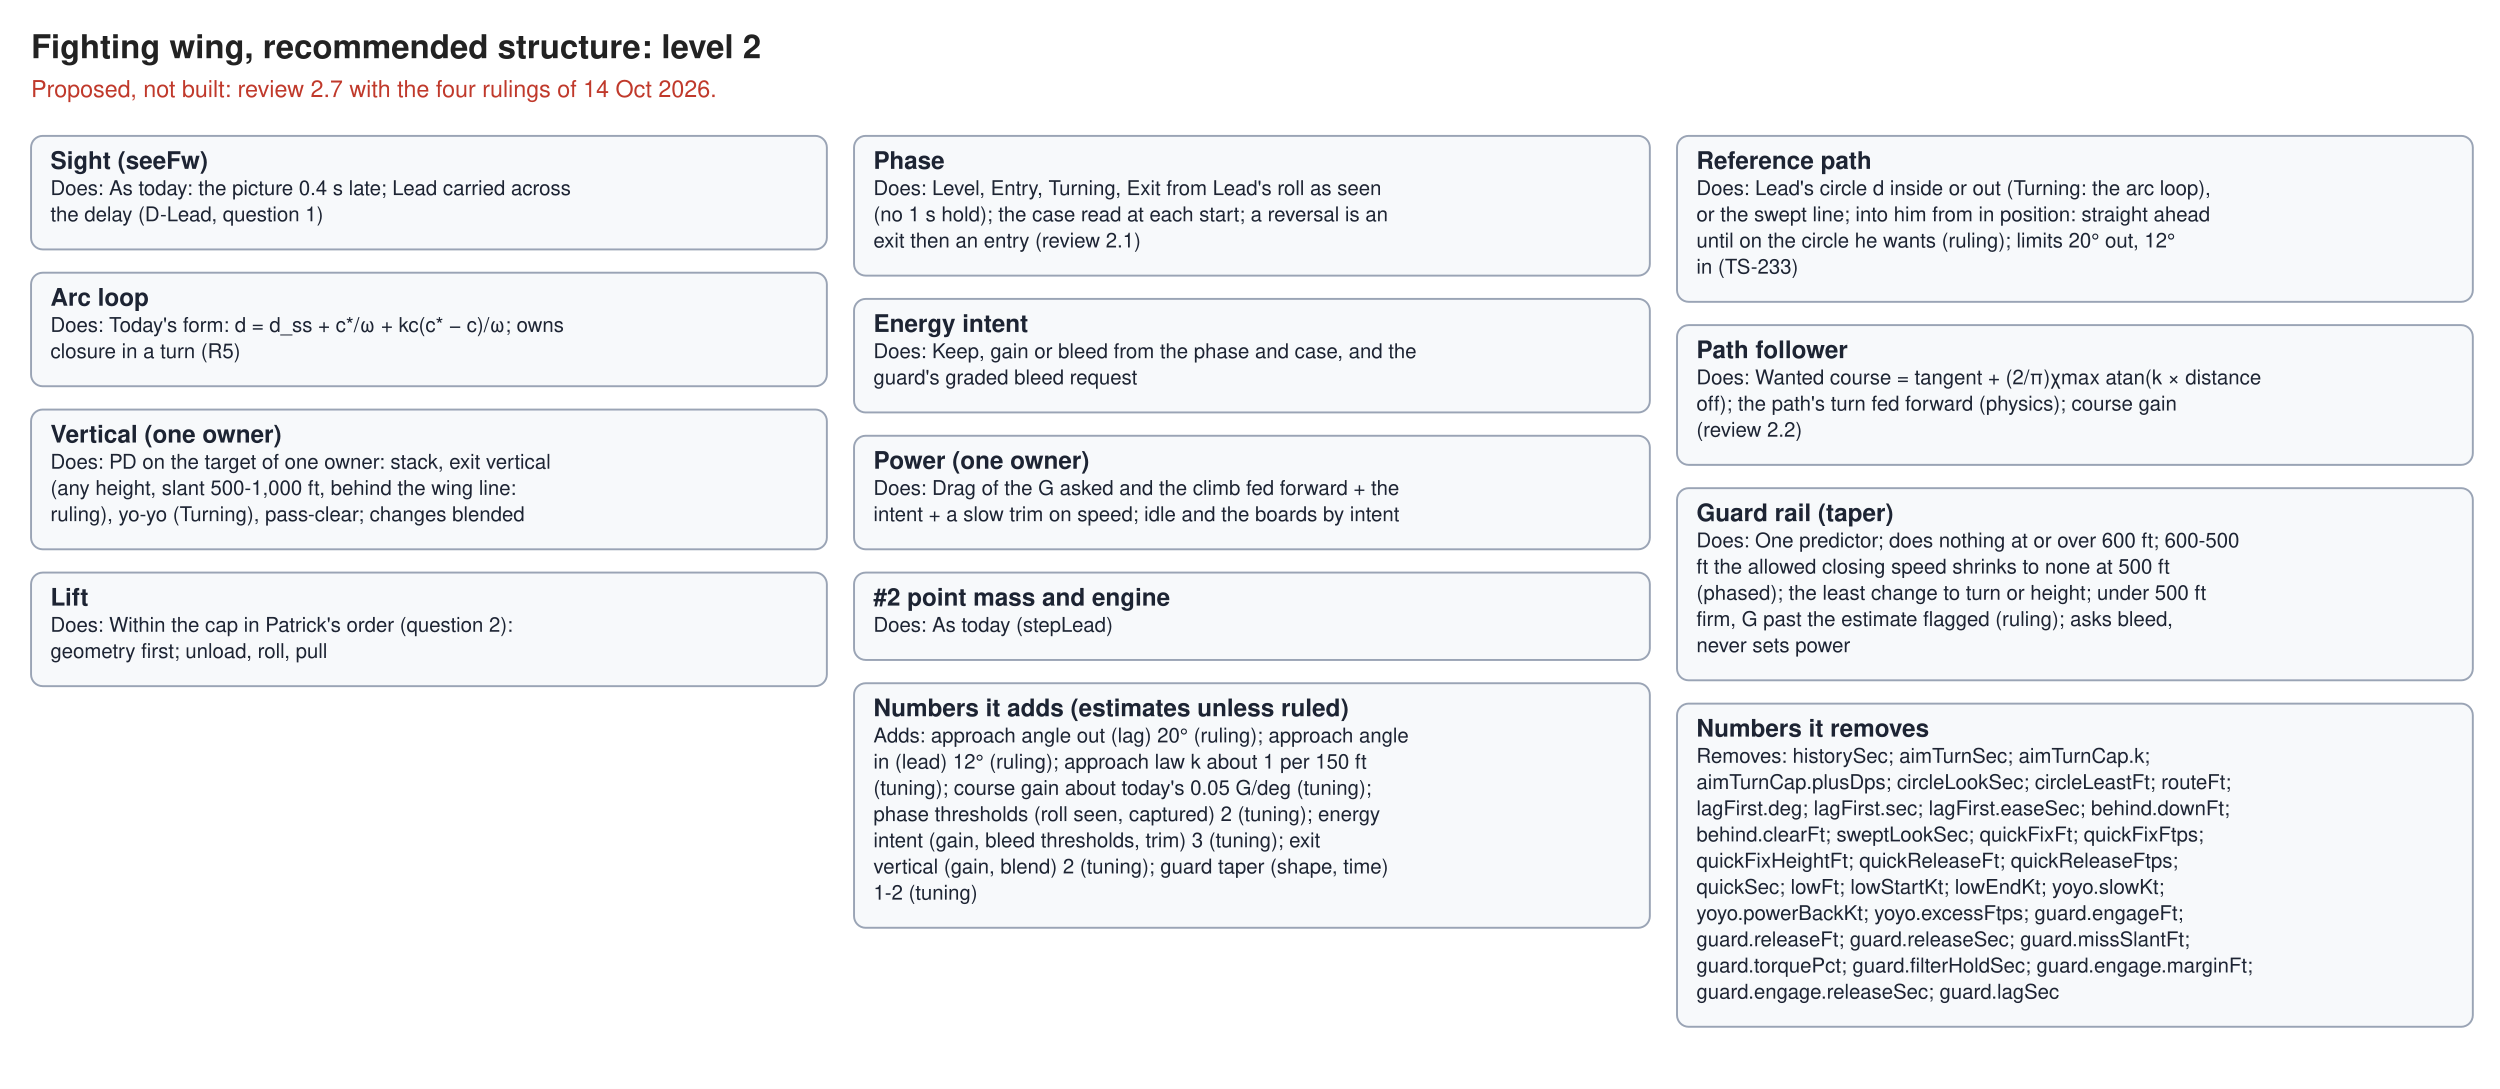
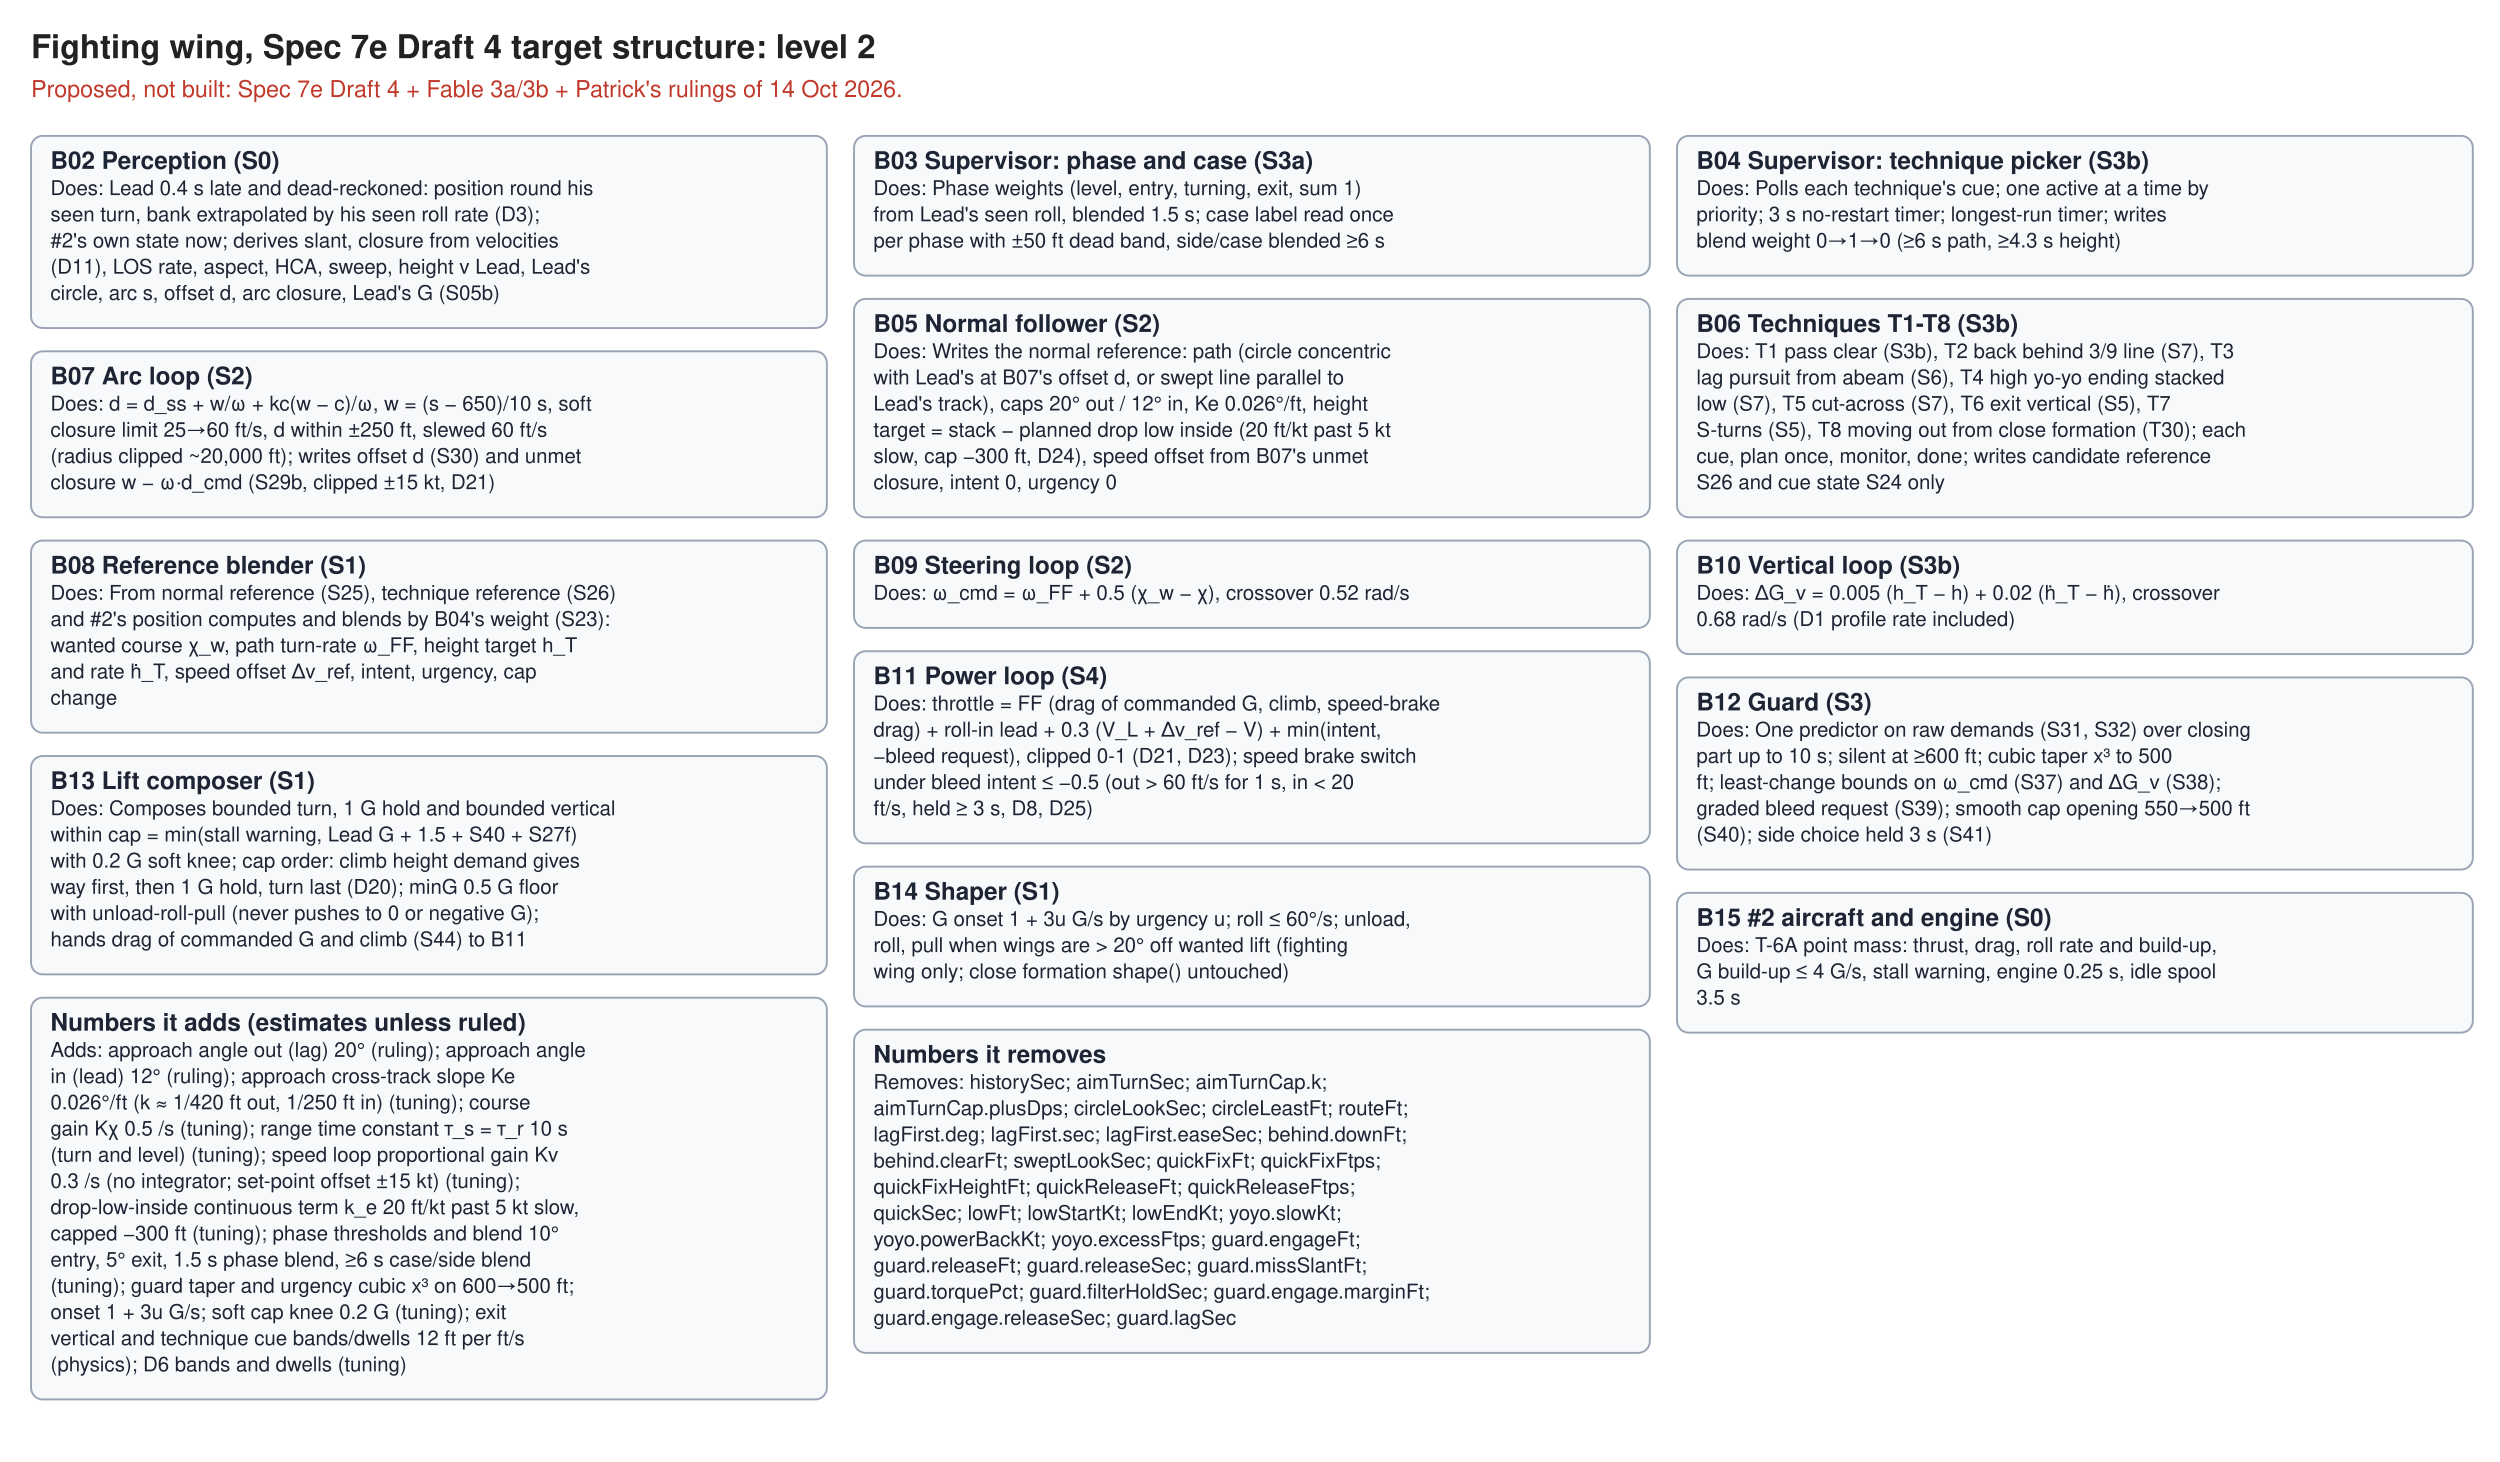
- <svg xmlns="http://www.w3.org/2000/svg" viewBox="0 0 1288 561" width="1288" height="561" font-family="Helvetica, Arial, sans-serif">
+ <svg xmlns="http://www.w3.org/2000/svg" viewBox="0 0 1288 753" width="1288" height="753" font-family="Helvetica, Arial, sans-serif">
  <rect width="100%" height="100%" fill="#ffffff" />
-   <text x="16" y="30" font-size="17" font-weight="bold" fill="#222">Fighting wing, recommended structure: level 2</text>
-   <text x="16" y="50" font-size="12" fill="#c0392b">Proposed, not built: review 2.7 with the four rulings of 14 Oct 2026.</text>
-   <rect x="16" y="70" width="410" height="58.5" rx="6" fill="#f7f9fb" stroke="#9aa4b5" />
-   <text x="26" y="87" font-size="12.5" font-weight="bold" fill="#1d2433">Sight (seeFw)</text>
-   <text x="26" y="100.5" font-size="10.5" fill="#1d2433">Does: As today: the picture 0.4 s late; Lead carried across</text>
-   <text x="26" y="114" font-size="10.5" fill="#1d2433">the delay (D-Lead, question 1)</text>
+   <text x="16" y="30" font-size="17" font-weight="bold" fill="#222">Fighting wing, Spec 7e Draft 4 target structure: level 2</text>
+   <text x="16" y="50" font-size="12" fill="#c0392b">Proposed, not built: Spec 7e Draft 4 + Fable 3a/3b + Patrick's rulings of 14 Oct 2026.</text>
+   <rect x="16" y="70" width="410" height="99" rx="6" fill="#f7f9fb" stroke="#9aa4b5" />
+   <text x="26" y="87" font-size="12.5" font-weight="bold" fill="#1d2433">B02 Perception (S0)</text>
+   <text x="26" y="100.5" font-size="10.5" fill="#1d2433">Does: Lead 0.4 s late and dead-reckoned: position round his</text>
+   <text x="26" y="114" font-size="10.5" fill="#1d2433">seen turn, bank extrapolated by his seen roll rate (D3);</text>
+   <text x="26" y="127.5" font-size="10.5" fill="#1d2433">#2's own state now; derives slant, closure from velocities</text>
+   <text x="26" y="141" font-size="10.5" fill="#1d2433">(D11), LOS rate, aspect, HCA, sweep, height v Lead, Lead's</text>
+   <text x="26" y="154.5" font-size="10.5" fill="#1d2433">circle, arc s, offset d, arc closure, Lead's G (S05b)</text>
  <rect x="440" y="70" width="410" height="72" rx="6" fill="#f7f9fb" stroke="#9aa4b5" />
-   <text x="450" y="87" font-size="12.5" font-weight="bold" fill="#1d2433">Phase</text>
-   <text x="450" y="100.5" font-size="10.5" fill="#1d2433">Does: Level, Entry, Turning, Exit from Lead's roll as seen</text>
-   <text x="450" y="114" font-size="10.5" fill="#1d2433">(no 1 s hold); the case read at each start; a reversal is an</text>
-   <text x="450" y="127.5" font-size="10.5" fill="#1d2433">exit then an entry (review 2.1)</text>
-   <rect x="864" y="70" width="410" height="85.5" rx="6" fill="#f7f9fb" stroke="#9aa4b5" />
-   <text x="874" y="87" font-size="12.5" font-weight="bold" fill="#1d2433">Reference path</text>
-   <text x="874" y="100.5" font-size="10.5" fill="#1d2433">Does: Lead's circle d inside or out (Turning: the arc loop),</text>
-   <text x="874" y="114" font-size="10.5" fill="#1d2433">or the swept line; into him from in position: straight ahead</text>
-   <text x="874" y="127.5" font-size="10.5" fill="#1d2433">until on the circle he wants (ruling); limits 20° out, 12°</text>
-   <text x="874" y="141" font-size="10.5" fill="#1d2433">in (TS-233)</text>
-   <rect x="16" y="140.5" width="410" height="58.5" rx="6" fill="#f7f9fb" stroke="#9aa4b5" />
-   <text x="26" y="157.5" font-size="12.5" font-weight="bold" fill="#1d2433">Arc loop</text>
-   <text x="26" y="171" font-size="10.5" fill="#1d2433">Does: Today's form: d = d_ss + c*/ω + kc(c* − c)/ω; owns</text>
-   <text x="26" y="184.5" font-size="10.5" fill="#1d2433">closure in a turn (R5)</text>
-   <rect x="440" y="154" width="410" height="58.5" rx="6" fill="#f7f9fb" stroke="#9aa4b5" />
-   <text x="450" y="171" font-size="12.5" font-weight="bold" fill="#1d2433">Energy intent</text>
-   <text x="450" y="184.5" font-size="10.5" fill="#1d2433">Does: Keep, gain or bleed from the phase and case, and the</text>
-   <text x="450" y="198" font-size="10.5" fill="#1d2433">guard's graded bleed request</text>
-   <rect x="864" y="167.5" width="410" height="72" rx="6" fill="#f7f9fb" stroke="#9aa4b5" />
-   <text x="874" y="184.5" font-size="12.5" font-weight="bold" fill="#1d2433">Path follower</text>
-   <text x="874" y="198" font-size="10.5" fill="#1d2433">Does: Wanted course = tangent + (2/π)χmax atan(k × distance</text>
-   <text x="874" y="211.5" font-size="10.5" fill="#1d2433">off); the path's turn fed forward (physics); course gain</text>
-   <text x="874" y="225" font-size="10.5" fill="#1d2433">(review 2.2)</text>
-   <rect x="16" y="211" width="410" height="72" rx="6" fill="#f7f9fb" stroke="#9aa4b5" />
-   <text x="26" y="228" font-size="12.5" font-weight="bold" fill="#1d2433">Vertical (one owner)</text>
-   <text x="26" y="241.5" font-size="10.5" fill="#1d2433">Does: PD on the target of one owner: stack, exit vertical</text>
-   <text x="26" y="255" font-size="10.5" fill="#1d2433">(any height, slant 500-1,000 ft, behind the wing line:</text>
-   <text x="26" y="268.5" font-size="10.5" fill="#1d2433">ruling), yo-yo (Turning), pass-clear; changes blended</text>
-   <rect x="440" y="224.5" width="410" height="58.5" rx="6" fill="#f7f9fb" stroke="#9aa4b5" />
-   <text x="450" y="241.5" font-size="12.5" font-weight="bold" fill="#1d2433">Power (one owner)</text>
-   <text x="450" y="255" font-size="10.5" fill="#1d2433">Does: Drag of the G asked and the climb fed forward + the</text>
-   <text x="450" y="268.5" font-size="10.5" fill="#1d2433">intent + a slow trim on speed; idle and the boards by intent</text>
-   <rect x="864" y="251.5" width="410" height="99" rx="6" fill="#f7f9fb" stroke="#9aa4b5" />
-   <text x="874" y="268.5" font-size="12.5" font-weight="bold" fill="#1d2433">Guard rail (taper)</text>
-   <text x="874" y="282" font-size="10.5" fill="#1d2433">Does: One predictor; does nothing at or over 600 ft; 600-500</text>
-   <text x="874" y="295.5" font-size="10.5" fill="#1d2433">ft the allowed closing speed shrinks to none at 500 ft</text>
-   <text x="874" y="309" font-size="10.5" fill="#1d2433">(phased); the least change to turn or height; under 500 ft</text>
-   <text x="874" y="322.5" font-size="10.5" fill="#1d2433">firm, G past the estimate flagged (ruling); asks bleed,</text>
-   <text x="874" y="336" font-size="10.5" fill="#1d2433">never sets power</text>
-   <rect x="16" y="295" width="410" height="58.5" rx="6" fill="#f7f9fb" stroke="#9aa4b5" />
-   <text x="26" y="312" font-size="12.5" font-weight="bold" fill="#1d2433">Lift</text>
-   <text x="26" y="325.5" font-size="10.5" fill="#1d2433">Does: Within the cap in Patrick's order (question 2):</text>
-   <text x="26" y="339" font-size="10.5" fill="#1d2433">geometry first; unload, roll, pull</text>
-   <rect x="440" y="295" width="410" height="45" rx="6" fill="#f7f9fb" stroke="#9aa4b5" />
-   <text x="450" y="312" font-size="12.5" font-weight="bold" fill="#1d2433">#2 point mass and engine</text>
-   <text x="450" y="325.5" font-size="10.5" fill="#1d2433">Does: As today (stepLead)</text>
-   <rect x="440" y="352" width="410" height="126" rx="6" fill="#f7f9fb" stroke="#9aa4b5" />
-   <text x="450" y="369" font-size="12.5" font-weight="bold" fill="#1d2433">Numbers it adds (estimates unless ruled)</text>
-   <text x="450" y="382.5" font-size="10.5" fill="#1d2433">Adds: approach angle out (lag) 20° (ruling); approach angle</text>
-   <text x="450" y="396" font-size="10.5" fill="#1d2433">in (lead) 12° (ruling); approach law k about 1 per 150 ft</text>
-   <text x="450" y="409.5" font-size="10.5" fill="#1d2433">(tuning); course gain about today's 0.05 G/deg (tuning);</text>
-   <text x="450" y="423" font-size="10.5" fill="#1d2433">phase thresholds (roll seen, captured) 2 (tuning); energy</text>
-   <text x="450" y="436.5" font-size="10.5" fill="#1d2433">intent (gain, bleed thresholds, trim) 3 (tuning); exit</text>
-   <text x="450" y="450" font-size="10.5" fill="#1d2433">vertical (gain, blend) 2 (tuning); guard taper (shape, time)</text>
-   <text x="450" y="463.5" font-size="10.5" fill="#1d2433">1-2 (tuning)</text>
-   <rect x="864" y="362.5" width="410" height="166.5" rx="6" fill="#f7f9fb" stroke="#9aa4b5" />
-   <text x="874" y="379.5" font-size="12.5" font-weight="bold" fill="#1d2433">Numbers it removes</text>
-   <text x="874" y="393" font-size="10.5" fill="#1d2433">Removes: historySec; aimTurnSec; aimTurnCap.k;</text>
-   <text x="874" y="406.5" font-size="10.5" fill="#1d2433">aimTurnCap.plusDps; circleLookSec; circleLeastFt; routeFt;</text>
-   <text x="874" y="420" font-size="10.5" fill="#1d2433">lagFirst.deg; lagFirst.sec; lagFirst.easeSec; behind.downFt;</text>
-   <text x="874" y="433.5" font-size="10.5" fill="#1d2433">behind.clearFt; sweptLookSec; quickFixFt; quickFixFtps;</text>
-   <text x="874" y="447" font-size="10.5" fill="#1d2433">quickFixHeightFt; quickReleaseFt; quickReleaseFtps;</text>
-   <text x="874" y="460.5" font-size="10.5" fill="#1d2433">quickSec; lowFt; lowStartKt; lowEndKt; yoyo.slowKt;</text>
-   <text x="874" y="474" font-size="10.5" fill="#1d2433">yoyo.powerBackKt; yoyo.excessFtps; guard.engageFt;</text>
-   <text x="874" y="487.5" font-size="10.5" fill="#1d2433">guard.releaseFt; guard.releaseSec; guard.missSlantFt;</text>
-   <text x="874" y="501" font-size="10.5" fill="#1d2433">guard.torquePct; guard.filterHoldSec; guard.engage.marginFt;</text>
-   <text x="874" y="514.5" font-size="10.5" fill="#1d2433">guard.engage.releaseSec; guard.lagSec</text>
+   <text x="450" y="87" font-size="12.5" font-weight="bold" fill="#1d2433">B03 Supervisor: phase and case (S3a)</text>
+   <text x="450" y="100.5" font-size="10.5" fill="#1d2433">Does: Phase weights (level, entry, turning, exit, sum 1)</text>
+   <text x="450" y="114" font-size="10.5" fill="#1d2433">from Lead's seen roll, blended 1.5 s; case label read once</text>
+   <text x="450" y="127.5" font-size="10.5" fill="#1d2433">per phase with ±50 ft dead band, side/case blended ≥6 s</text>
+   <rect x="864" y="70" width="410" height="72" rx="6" fill="#f7f9fb" stroke="#9aa4b5" />
+   <text x="874" y="87" font-size="12.5" font-weight="bold" fill="#1d2433">B04 Supervisor: technique picker (S3b)</text>
+   <text x="874" y="100.5" font-size="10.5" fill="#1d2433">Does: Polls each technique's cue; one active at a time by</text>
+   <text x="874" y="114" font-size="10.5" fill="#1d2433">priority; 3 s no-restart timer; longest-run timer; writes</text>
+   <text x="874" y="127.5" font-size="10.5" fill="#1d2433">blend weight 0→1→0 (≥6 s path, ≥4.3 s height)</text>
+   <rect x="440" y="154" width="410" height="112.5" rx="6" fill="#f7f9fb" stroke="#9aa4b5" />
+   <text x="450" y="171" font-size="12.5" font-weight="bold" fill="#1d2433">B05 Normal follower (S2)</text>
+   <text x="450" y="184.5" font-size="10.5" fill="#1d2433">Does: Writes the normal reference: path (circle concentric</text>
+   <text x="450" y="198" font-size="10.5" fill="#1d2433">with Lead's at B07's offset d, or swept line parallel to</text>
+   <text x="450" y="211.5" font-size="10.5" fill="#1d2433">Lead's track), caps 20° out / 12° in, Ke 0.026°/ft, height</text>
+   <text x="450" y="225" font-size="10.5" fill="#1d2433">target = stack − planned drop low inside (20 ft/kt past 5 kt</text>
+   <text x="450" y="238.5" font-size="10.5" fill="#1d2433">slow, cap −300 ft, D24), speed offset from B07's unmet</text>
+   <text x="450" y="252" font-size="10.5" fill="#1d2433">closure, intent 0, urgency 0</text>
+   <rect x="864" y="154" width="410" height="112.5" rx="6" fill="#f7f9fb" stroke="#9aa4b5" />
+   <text x="874" y="171" font-size="12.5" font-weight="bold" fill="#1d2433">B06 Techniques T1-T8 (S3b)</text>
+   <text x="874" y="184.5" font-size="10.5" fill="#1d2433">Does: T1 pass clear (S3b), T2 back behind 3/9 line (S7), T3</text>
+   <text x="874" y="198" font-size="10.5" fill="#1d2433">lag pursuit from abeam (S6), T4 high yo-yo ending stacked</text>
+   <text x="874" y="211.5" font-size="10.5" fill="#1d2433">low (S7), T5 cut-across (S7), T6 exit vertical (S5), T7</text>
+   <text x="874" y="225" font-size="10.5" fill="#1d2433">S-turns (S5), T8 moving out from close formation (T30); each</text>
+   <text x="874" y="238.5" font-size="10.5" fill="#1d2433">cue, plan once, monitor, done; writes candidate reference</text>
+   <text x="874" y="252" font-size="10.5" fill="#1d2433">S26 and cue state S24 only</text>
+   <rect x="16" y="181" width="410" height="85.5" rx="6" fill="#f7f9fb" stroke="#9aa4b5" />
+   <text x="26" y="198" font-size="12.5" font-weight="bold" fill="#1d2433">B07 Arc loop (S2)</text>
+   <text x="26" y="211.5" font-size="10.5" fill="#1d2433">Does: d = d_ss + w/ω + kc(w − c)/ω, w = (s − 650)/10 s, soft</text>
+   <text x="26" y="225" font-size="10.5" fill="#1d2433">closure limit 25→60 ft/s, d within ±250 ft, slewed 60 ft/s</text>
+   <text x="26" y="238.5" font-size="10.5" fill="#1d2433">(radius clipped ~20,000 ft); writes offset d (S30) and unmet</text>
+   <text x="26" y="252" font-size="10.5" fill="#1d2433">closure w − ω·d_cmd (S29b, clipped ±15 kt, D21)</text>
+   <rect x="16" y="278.5" width="410" height="99" rx="6" fill="#f7f9fb" stroke="#9aa4b5" />
+   <text x="26" y="295.5" font-size="12.5" font-weight="bold" fill="#1d2433">B08 Reference blender (S1)</text>
+   <text x="26" y="309" font-size="10.5" fill="#1d2433">Does: From normal reference (S25), technique reference (S26)</text>
+   <text x="26" y="322.5" font-size="10.5" fill="#1d2433">and #2's position computes and blends by B04's weight (S23):</text>
+   <text x="26" y="336" font-size="10.5" fill="#1d2433">wanted course χ_w, path turn-rate ω_FF, height target h_T</text>
+   <text x="26" y="349.5" font-size="10.5" fill="#1d2433">and rate ḣ_T, speed offset Δv_ref, intent, urgency, cap</text>
+   <text x="26" y="363" font-size="10.5" fill="#1d2433">change</text>
+   <rect x="440" y="278.5" width="410" height="45" rx="6" fill="#f7f9fb" stroke="#9aa4b5" />
+   <text x="450" y="295.5" font-size="12.5" font-weight="bold" fill="#1d2433">B09 Steering loop (S2)</text>
+   <text x="450" y="309" font-size="10.5" fill="#1d2433">Does: ω_cmd = ω_FF + 0.5 (χ_w − χ), crossover 0.52 rad/s</text>
+   <rect x="864" y="278.5" width="410" height="58.5" rx="6" fill="#f7f9fb" stroke="#9aa4b5" />
+   <text x="874" y="295.5" font-size="12.5" font-weight="bold" fill="#1d2433">B10 Vertical loop (S3b)</text>
+   <text x="874" y="309" font-size="10.5" fill="#1d2433">Does: ΔG_v = 0.005 (h_T − h) + 0.02 (ḣ_T − ḣ), crossover</text>
+   <text x="874" y="322.5" font-size="10.5" fill="#1d2433">0.68 rad/s (D1 profile rate included)</text>
+   <rect x="440" y="335.5" width="410" height="99" rx="6" fill="#f7f9fb" stroke="#9aa4b5" />
+   <text x="450" y="352.5" font-size="12.5" font-weight="bold" fill="#1d2433">B11 Power loop (S4)</text>
+   <text x="450" y="366" font-size="10.5" fill="#1d2433">Does: throttle = FF (drag of commanded G, climb, speed-brake</text>
+   <text x="450" y="379.5" font-size="10.5" fill="#1d2433">drag) + roll-in lead + 0.3 (V_L + Δv_ref − V) + min(intent,</text>
+   <text x="450" y="393" font-size="10.5" fill="#1d2433">−bleed request), clipped 0-1 (D21, D23); speed brake switch</text>
+   <text x="450" y="406.5" font-size="10.5" fill="#1d2433">under bleed intent ≤ −0.5 (out &gt; 60 ft/s for 1 s, in &lt; 20</text>
+   <text x="450" y="420" font-size="10.5" fill="#1d2433">ft/s, held ≥ 3 s, D8, D25)</text>
+   <rect x="864" y="349" width="410" height="99" rx="6" fill="#f7f9fb" stroke="#9aa4b5" />
+   <text x="874" y="366" font-size="12.5" font-weight="bold" fill="#1d2433">B12 Guard (S3)</text>
+   <text x="874" y="379.5" font-size="10.5" fill="#1d2433">Does: One predictor on raw demands (S31, S32) over closing</text>
+   <text x="874" y="393" font-size="10.5" fill="#1d2433">part up to 10 s; silent at ≥600 ft; cubic taper x³ to 500</text>
+   <text x="874" y="406.5" font-size="10.5" fill="#1d2433">ft; least-change bounds on ω_cmd (S37) and ΔG_v (S38);</text>
+   <text x="874" y="420" font-size="10.5" fill="#1d2433">graded bleed request (S39); smooth cap opening 550→500 ft</text>
+   <text x="874" y="433.5" font-size="10.5" fill="#1d2433">(S40); side choice held 3 s (S41)</text>
+   <rect x="16" y="389.5" width="410" height="112.5" rx="6" fill="#f7f9fb" stroke="#9aa4b5" />
+   <text x="26" y="406.5" font-size="12.5" font-weight="bold" fill="#1d2433">B13 Lift composer (S1)</text>
+   <text x="26" y="420" font-size="10.5" fill="#1d2433">Does: Composes bounded turn, 1 G hold and bounded vertical</text>
+   <text x="26" y="433.5" font-size="10.5" fill="#1d2433">within cap = min(stall warning, Lead G + 1.5 + S40 + S27f)</text>
+   <text x="26" y="447" font-size="10.5" fill="#1d2433">with 0.2 G soft knee; cap order: climb height demand gives</text>
+   <text x="26" y="460.5" font-size="10.5" fill="#1d2433">way first, then 1 G hold, turn last (D20); minG 0.5 G floor</text>
+   <text x="26" y="474" font-size="10.5" fill="#1d2433">with unload-roll-pull (never pushes to 0 or negative G);</text>
+   <text x="26" y="487.5" font-size="10.5" fill="#1d2433">hands drag of commanded G and climb (S44) to B11</text>
+   <rect x="440" y="446.5" width="410" height="72" rx="6" fill="#f7f9fb" stroke="#9aa4b5" />
+   <text x="450" y="463.5" font-size="12.5" font-weight="bold" fill="#1d2433">B14 Shaper (S1)</text>
+   <text x="450" y="477" font-size="10.5" fill="#1d2433">Does: G onset 1 + 3u G/s by urgency u; roll ≤ 60°/s; unload,</text>
+   <text x="450" y="490.5" font-size="10.5" fill="#1d2433">roll, pull when wings are &gt; 20° off wanted lift (fighting</text>
+   <text x="450" y="504" font-size="10.5" fill="#1d2433">wing only; close formation shape() untouched)</text>
+   <rect x="864" y="460" width="410" height="72" rx="6" fill="#f7f9fb" stroke="#9aa4b5" />
+   <text x="874" y="477" font-size="12.5" font-weight="bold" fill="#1d2433">B15 #2 aircraft and engine (S0)</text>
+   <text x="874" y="490.5" font-size="10.5" fill="#1d2433">Does: T-6A point mass: thrust, drag, roll rate and build-up,</text>
+   <text x="874" y="504" font-size="10.5" fill="#1d2433">G build-up ≤ 4 G/s, stall warning, engine 0.25 s, idle spool</text>
+   <text x="874" y="517.5" font-size="10.5" fill="#1d2433">3.5 s</text>
+   <rect x="16" y="514" width="410" height="207" rx="6" fill="#f7f9fb" stroke="#9aa4b5" />
+   <text x="26" y="531" font-size="12.5" font-weight="bold" fill="#1d2433">Numbers it adds (estimates unless ruled)</text>
+   <text x="26" y="544.5" font-size="10.5" fill="#1d2433">Adds: approach angle out (lag) 20° (ruling); approach angle</text>
+   <text x="26" y="558" font-size="10.5" fill="#1d2433">in (lead) 12° (ruling); approach cross-track slope Ke</text>
+   <text x="26" y="571.5" font-size="10.5" fill="#1d2433">0.026°/ft (k ≈ 1/420 ft out, 1/250 ft in) (tuning); course</text>
+   <text x="26" y="585" font-size="10.5" fill="#1d2433">gain Kχ 0.5 /s (tuning); range time constant τ_s = τ_r 10 s</text>
+   <text x="26" y="598.5" font-size="10.5" fill="#1d2433">(turn and level) (tuning); speed loop proportional gain Kv</text>
+   <text x="26" y="612" font-size="10.5" fill="#1d2433">0.3 /s (no integrator; set-point offset ±15 kt) (tuning);</text>
+   <text x="26" y="625.5" font-size="10.5" fill="#1d2433">drop-low-inside continuous term k_e 20 ft/kt past 5 kt slow,</text>
+   <text x="26" y="639" font-size="10.5" fill="#1d2433">capped −300 ft (tuning); phase thresholds and blend 10°</text>
+   <text x="26" y="652.5" font-size="10.5" fill="#1d2433">entry, 5° exit, 1.5 s phase blend, ≥6 s case/side blend</text>
+   <text x="26" y="666" font-size="10.5" fill="#1d2433">(tuning); guard taper and urgency cubic x³ on 600→500 ft;</text>
+   <text x="26" y="679.5" font-size="10.5" fill="#1d2433">onset 1 + 3u G/s; soft cap knee 0.2 G (tuning); exit</text>
+   <text x="26" y="693" font-size="10.5" fill="#1d2433">vertical and technique cue bands/dwells 12 ft per ft/s</text>
+   <text x="26" y="706.5" font-size="10.5" fill="#1d2433">(physics); D6 bands and dwells (tuning)</text>
+   <rect x="440" y="530.5" width="410" height="166.5" rx="6" fill="#f7f9fb" stroke="#9aa4b5" />
+   <text x="450" y="547.5" font-size="12.5" font-weight="bold" fill="#1d2433">Numbers it removes</text>
+   <text x="450" y="561" font-size="10.5" fill="#1d2433">Removes: historySec; aimTurnSec; aimTurnCap.k;</text>
+   <text x="450" y="574.5" font-size="10.5" fill="#1d2433">aimTurnCap.plusDps; circleLookSec; circleLeastFt; routeFt;</text>
+   <text x="450" y="588" font-size="10.5" fill="#1d2433">lagFirst.deg; lagFirst.sec; lagFirst.easeSec; behind.downFt;</text>
+   <text x="450" y="601.5" font-size="10.5" fill="#1d2433">behind.clearFt; sweptLookSec; quickFixFt; quickFixFtps;</text>
+   <text x="450" y="615" font-size="10.5" fill="#1d2433">quickFixHeightFt; quickReleaseFt; quickReleaseFtps;</text>
+   <text x="450" y="628.5" font-size="10.5" fill="#1d2433">quickSec; lowFt; lowStartKt; lowEndKt; yoyo.slowKt;</text>
+   <text x="450" y="642" font-size="10.5" fill="#1d2433">yoyo.powerBackKt; yoyo.excessFtps; guard.engageFt;</text>
+   <text x="450" y="655.5" font-size="10.5" fill="#1d2433">guard.releaseFt; guard.releaseSec; guard.missSlantFt;</text>
+   <text x="450" y="669" font-size="10.5" fill="#1d2433">guard.torquePct; guard.filterHoldSec; guard.engage.marginFt;</text>
+   <text x="450" y="682.5" font-size="10.5" fill="#1d2433">guard.engage.releaseSec; guard.lagSec</text>
</svg>
